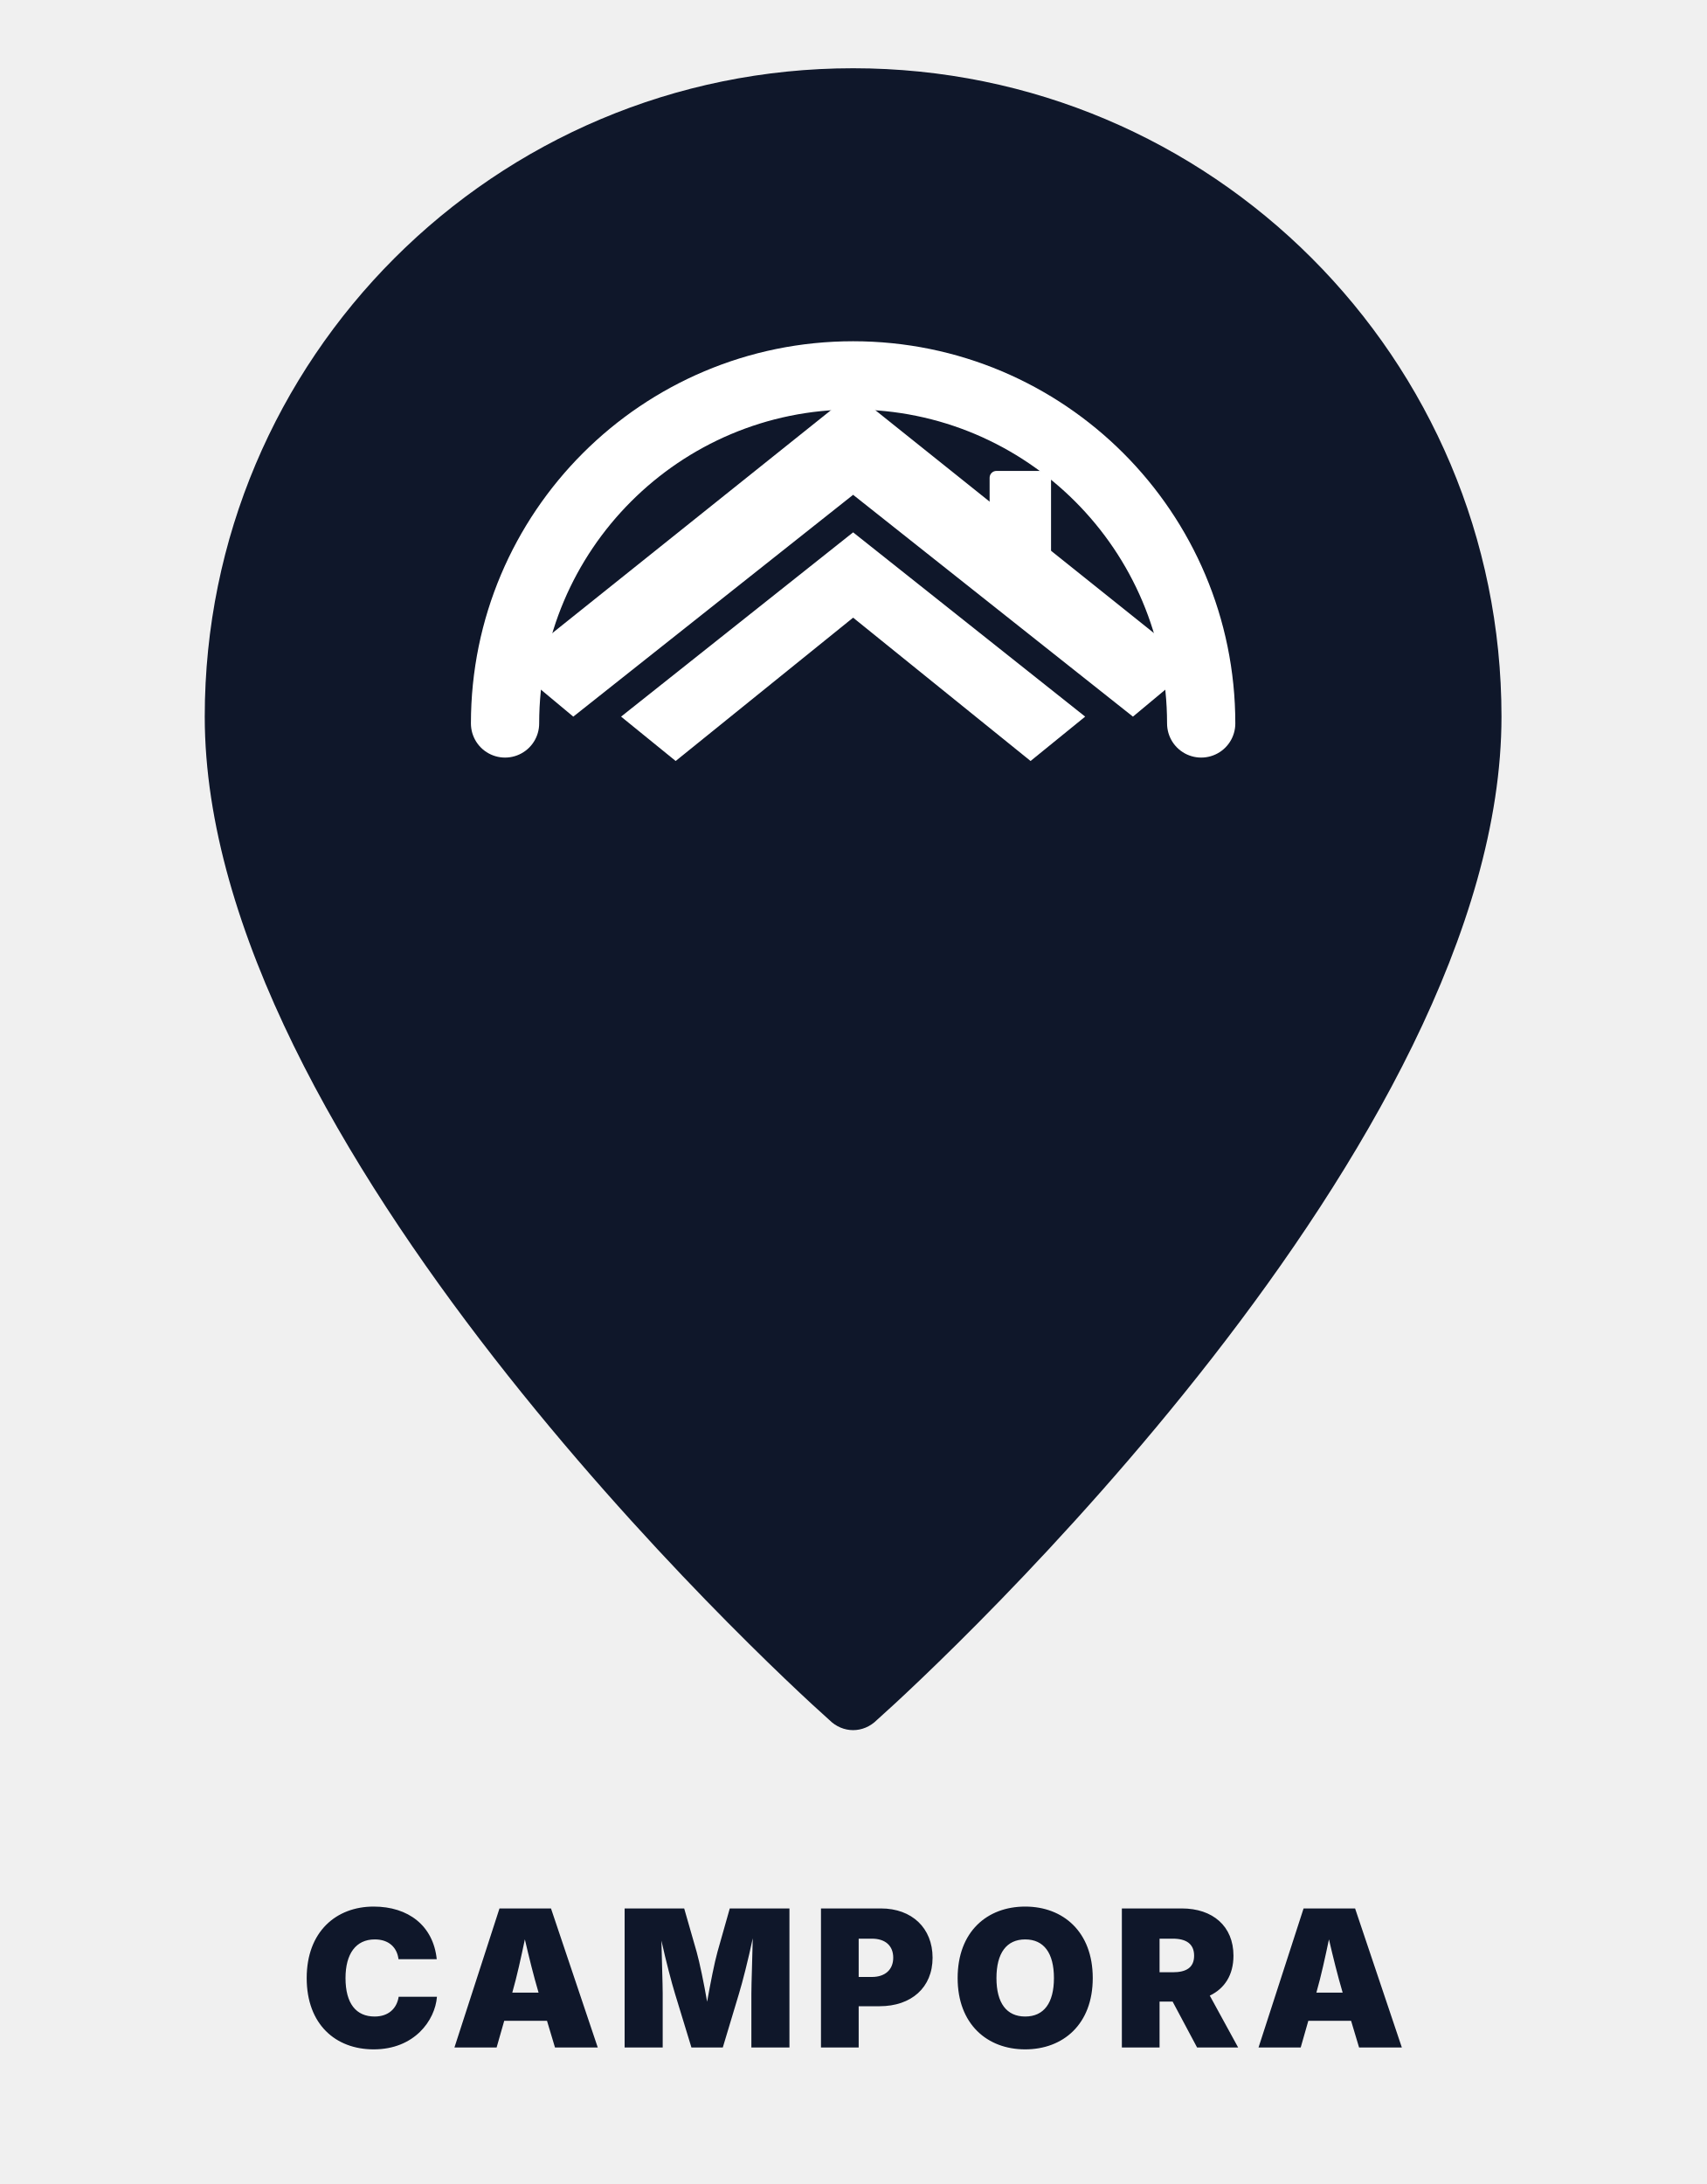
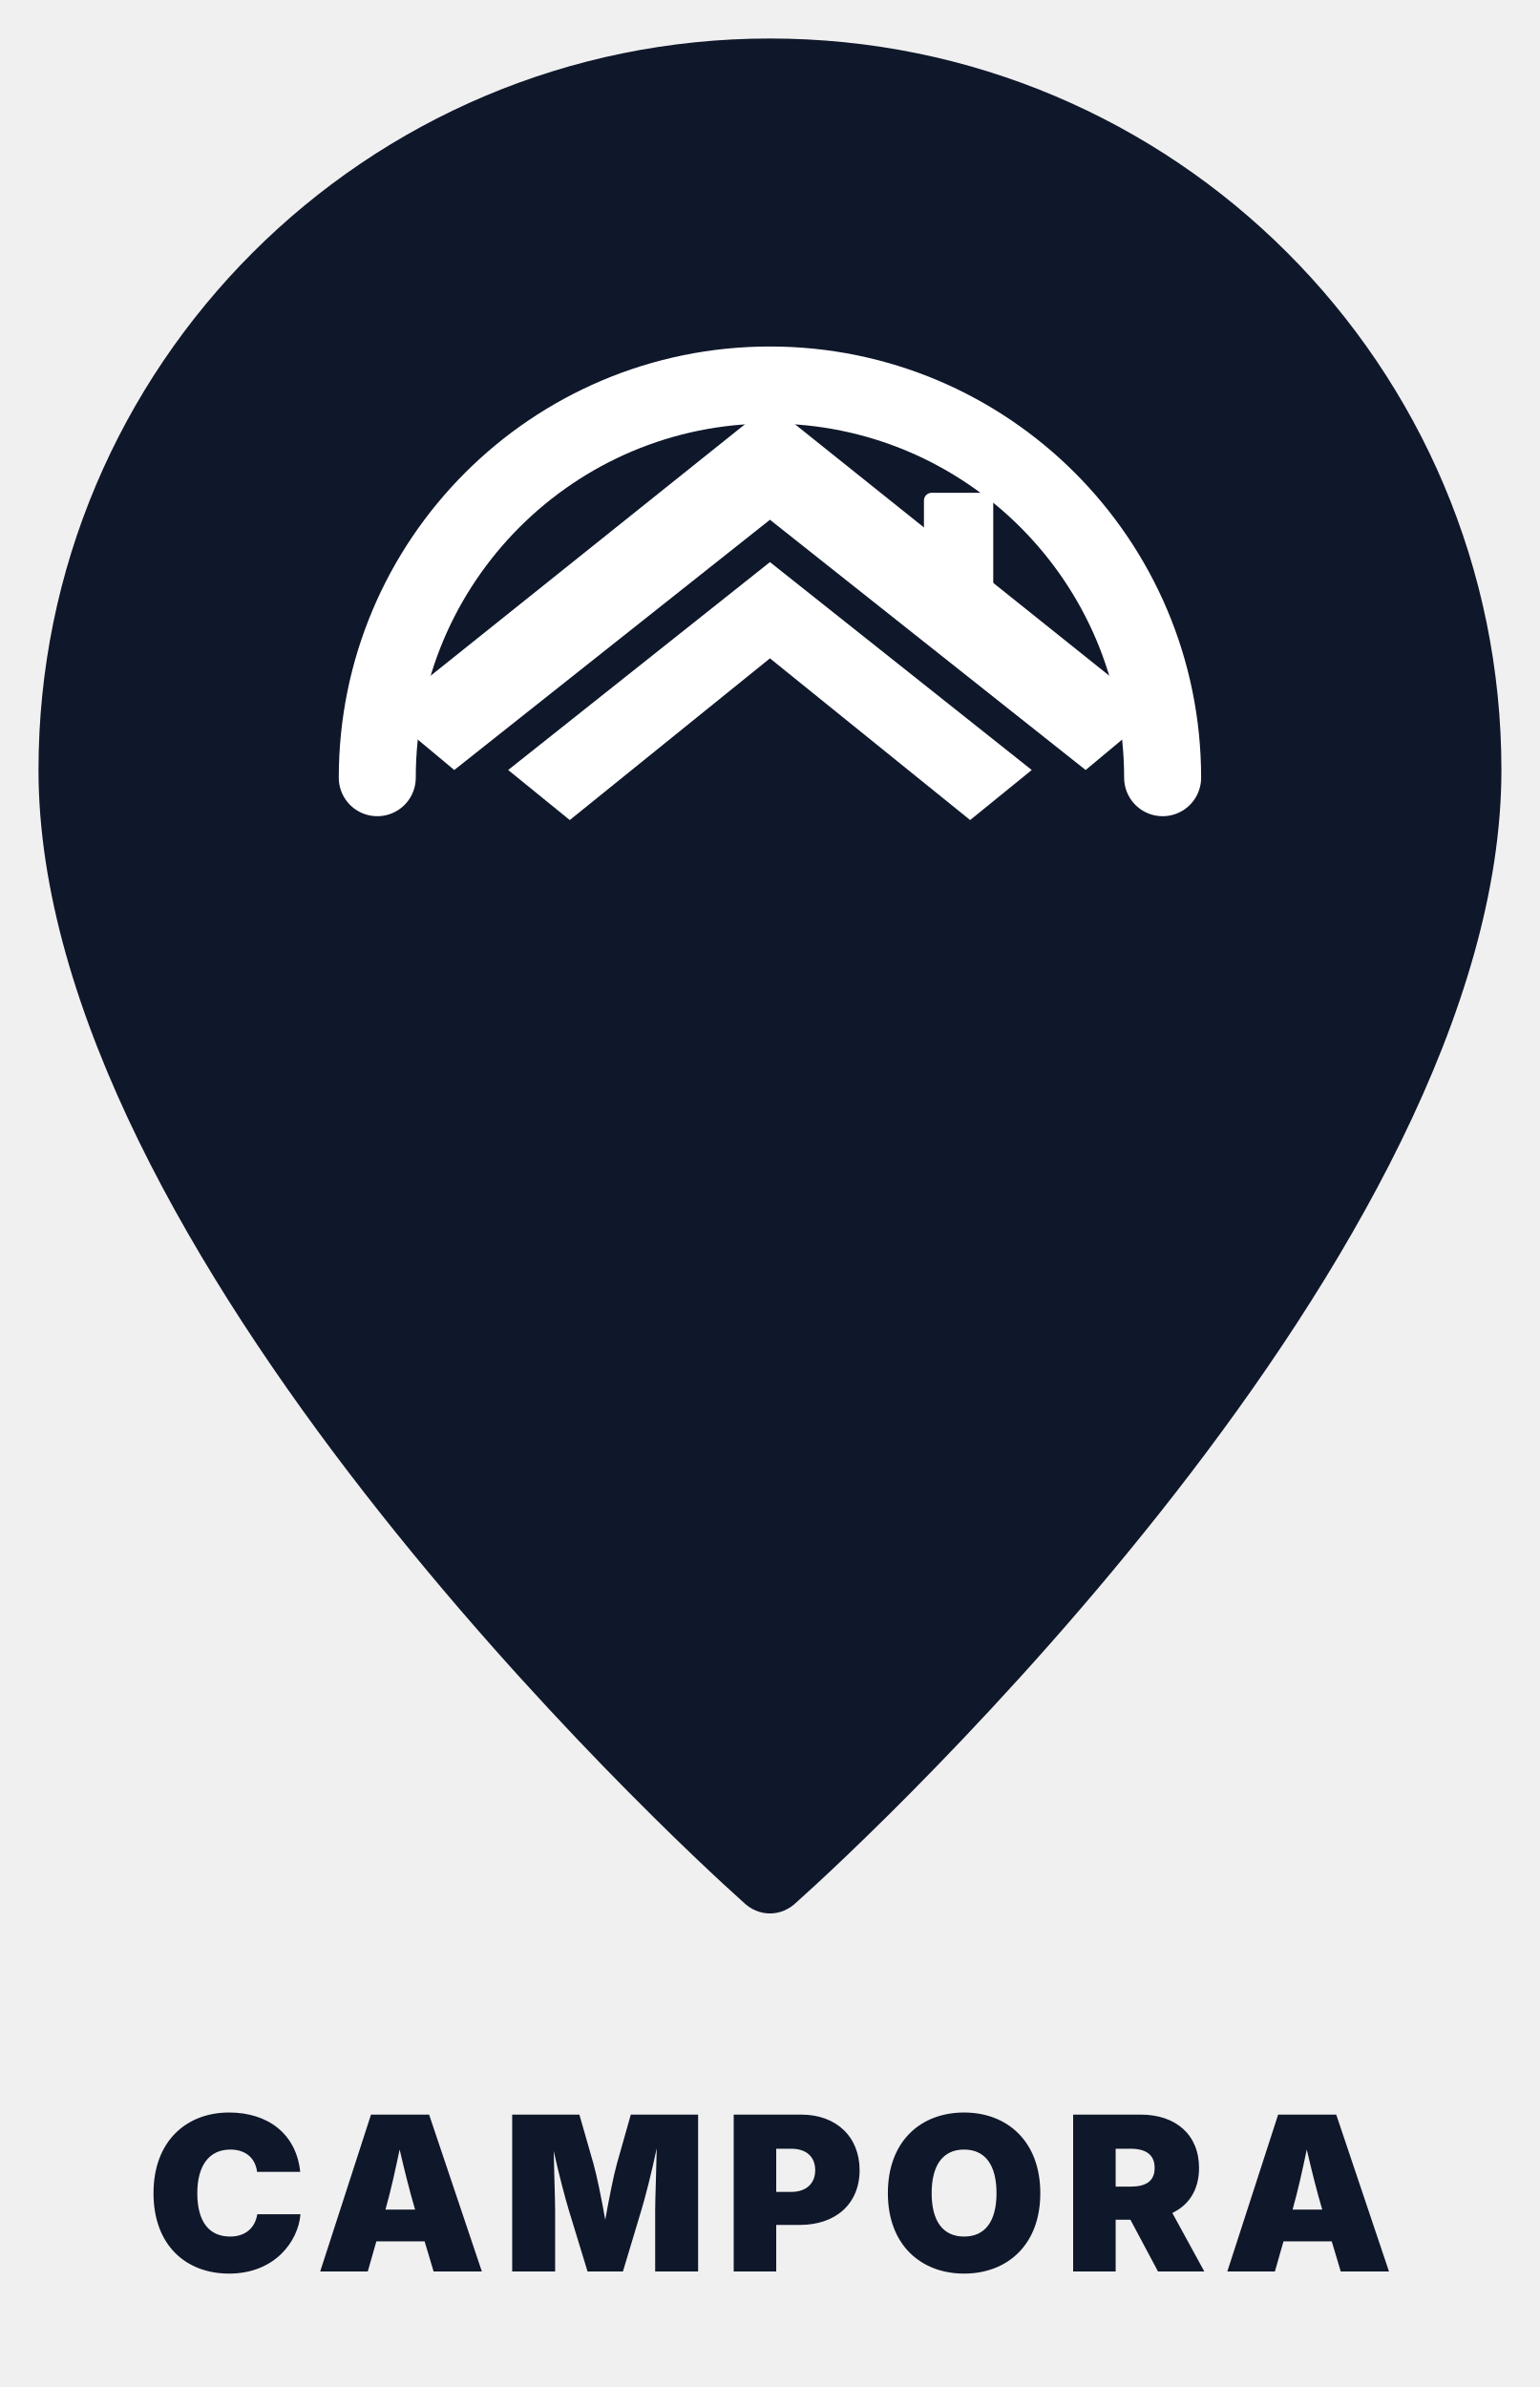
- <svg xmlns="http://www.w3.org/2000/svg" viewBox="0 0 500 640" width="100%" height="100%">
+ <svg xmlns="http://www.w3.org/2000/svg" viewBox="50 10 400 620" width="100%" height="100%">
  <path fill="#0f172a" d="M 250 20 C 145 20 60 105 60 210 C 60 335 225 488 243 504 C 247 508 253 508 257 504 C 275 488 440 335 440 210 C 440 105 355 20 250 20 Z" />
  <path fill="none" stroke="#ffffff" stroke-width="20" stroke-linecap="round" d="M 148 212 A 102 102 0 0 1 352 212" />
  <path fill="#ffffff" d="M 250 115 L 350 195 L 332 210 L 250 145 L 168 210 L 150 195 Z" />
  <path fill="#ffffff" d="M 250 156 L 318 210 L 302 223 L 250 181 L 198 223 L 182 210 Z" />
  <rect fill="#ffffff" x="290" y="138" width="18" height="34" rx="2" />
  <text x="250" y="600" font-family="'Plus Jakarta Sans', system-ui, -apple-system, sans-serif" font-weight="900" font-size="56" fill="#0f172a" text-anchor="middle" letter-spacing="4">CAMPORA</text>
</svg>
